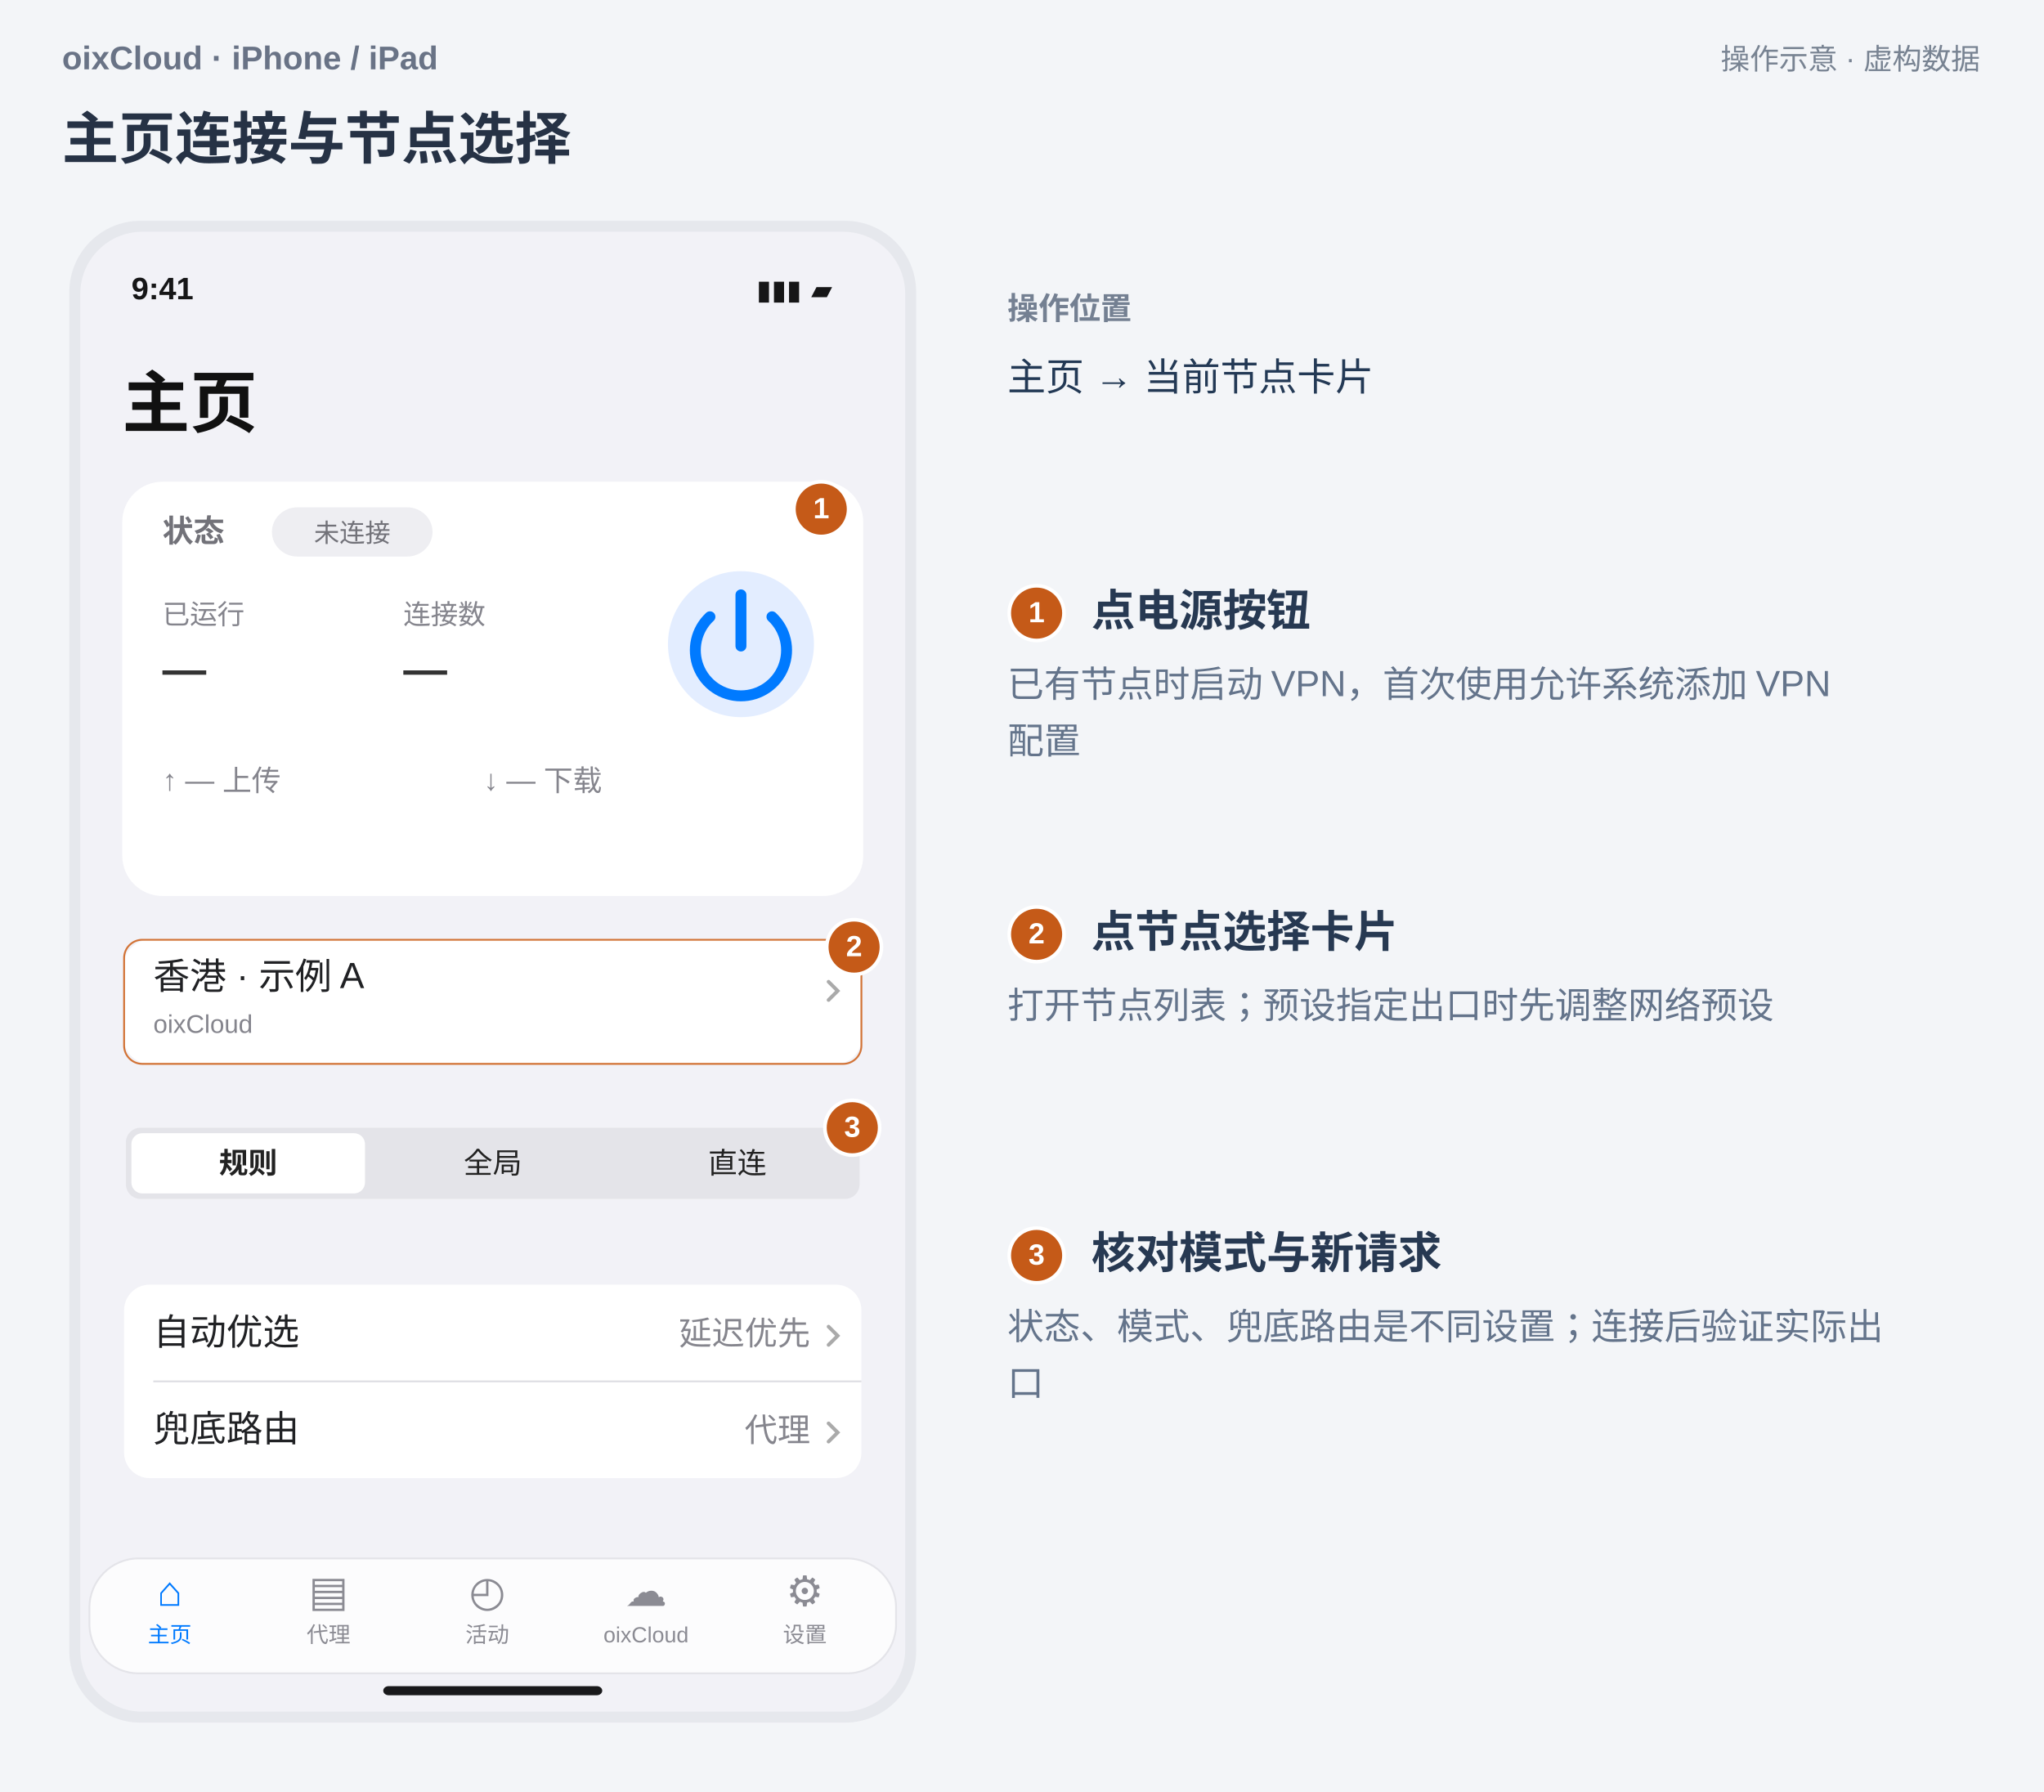
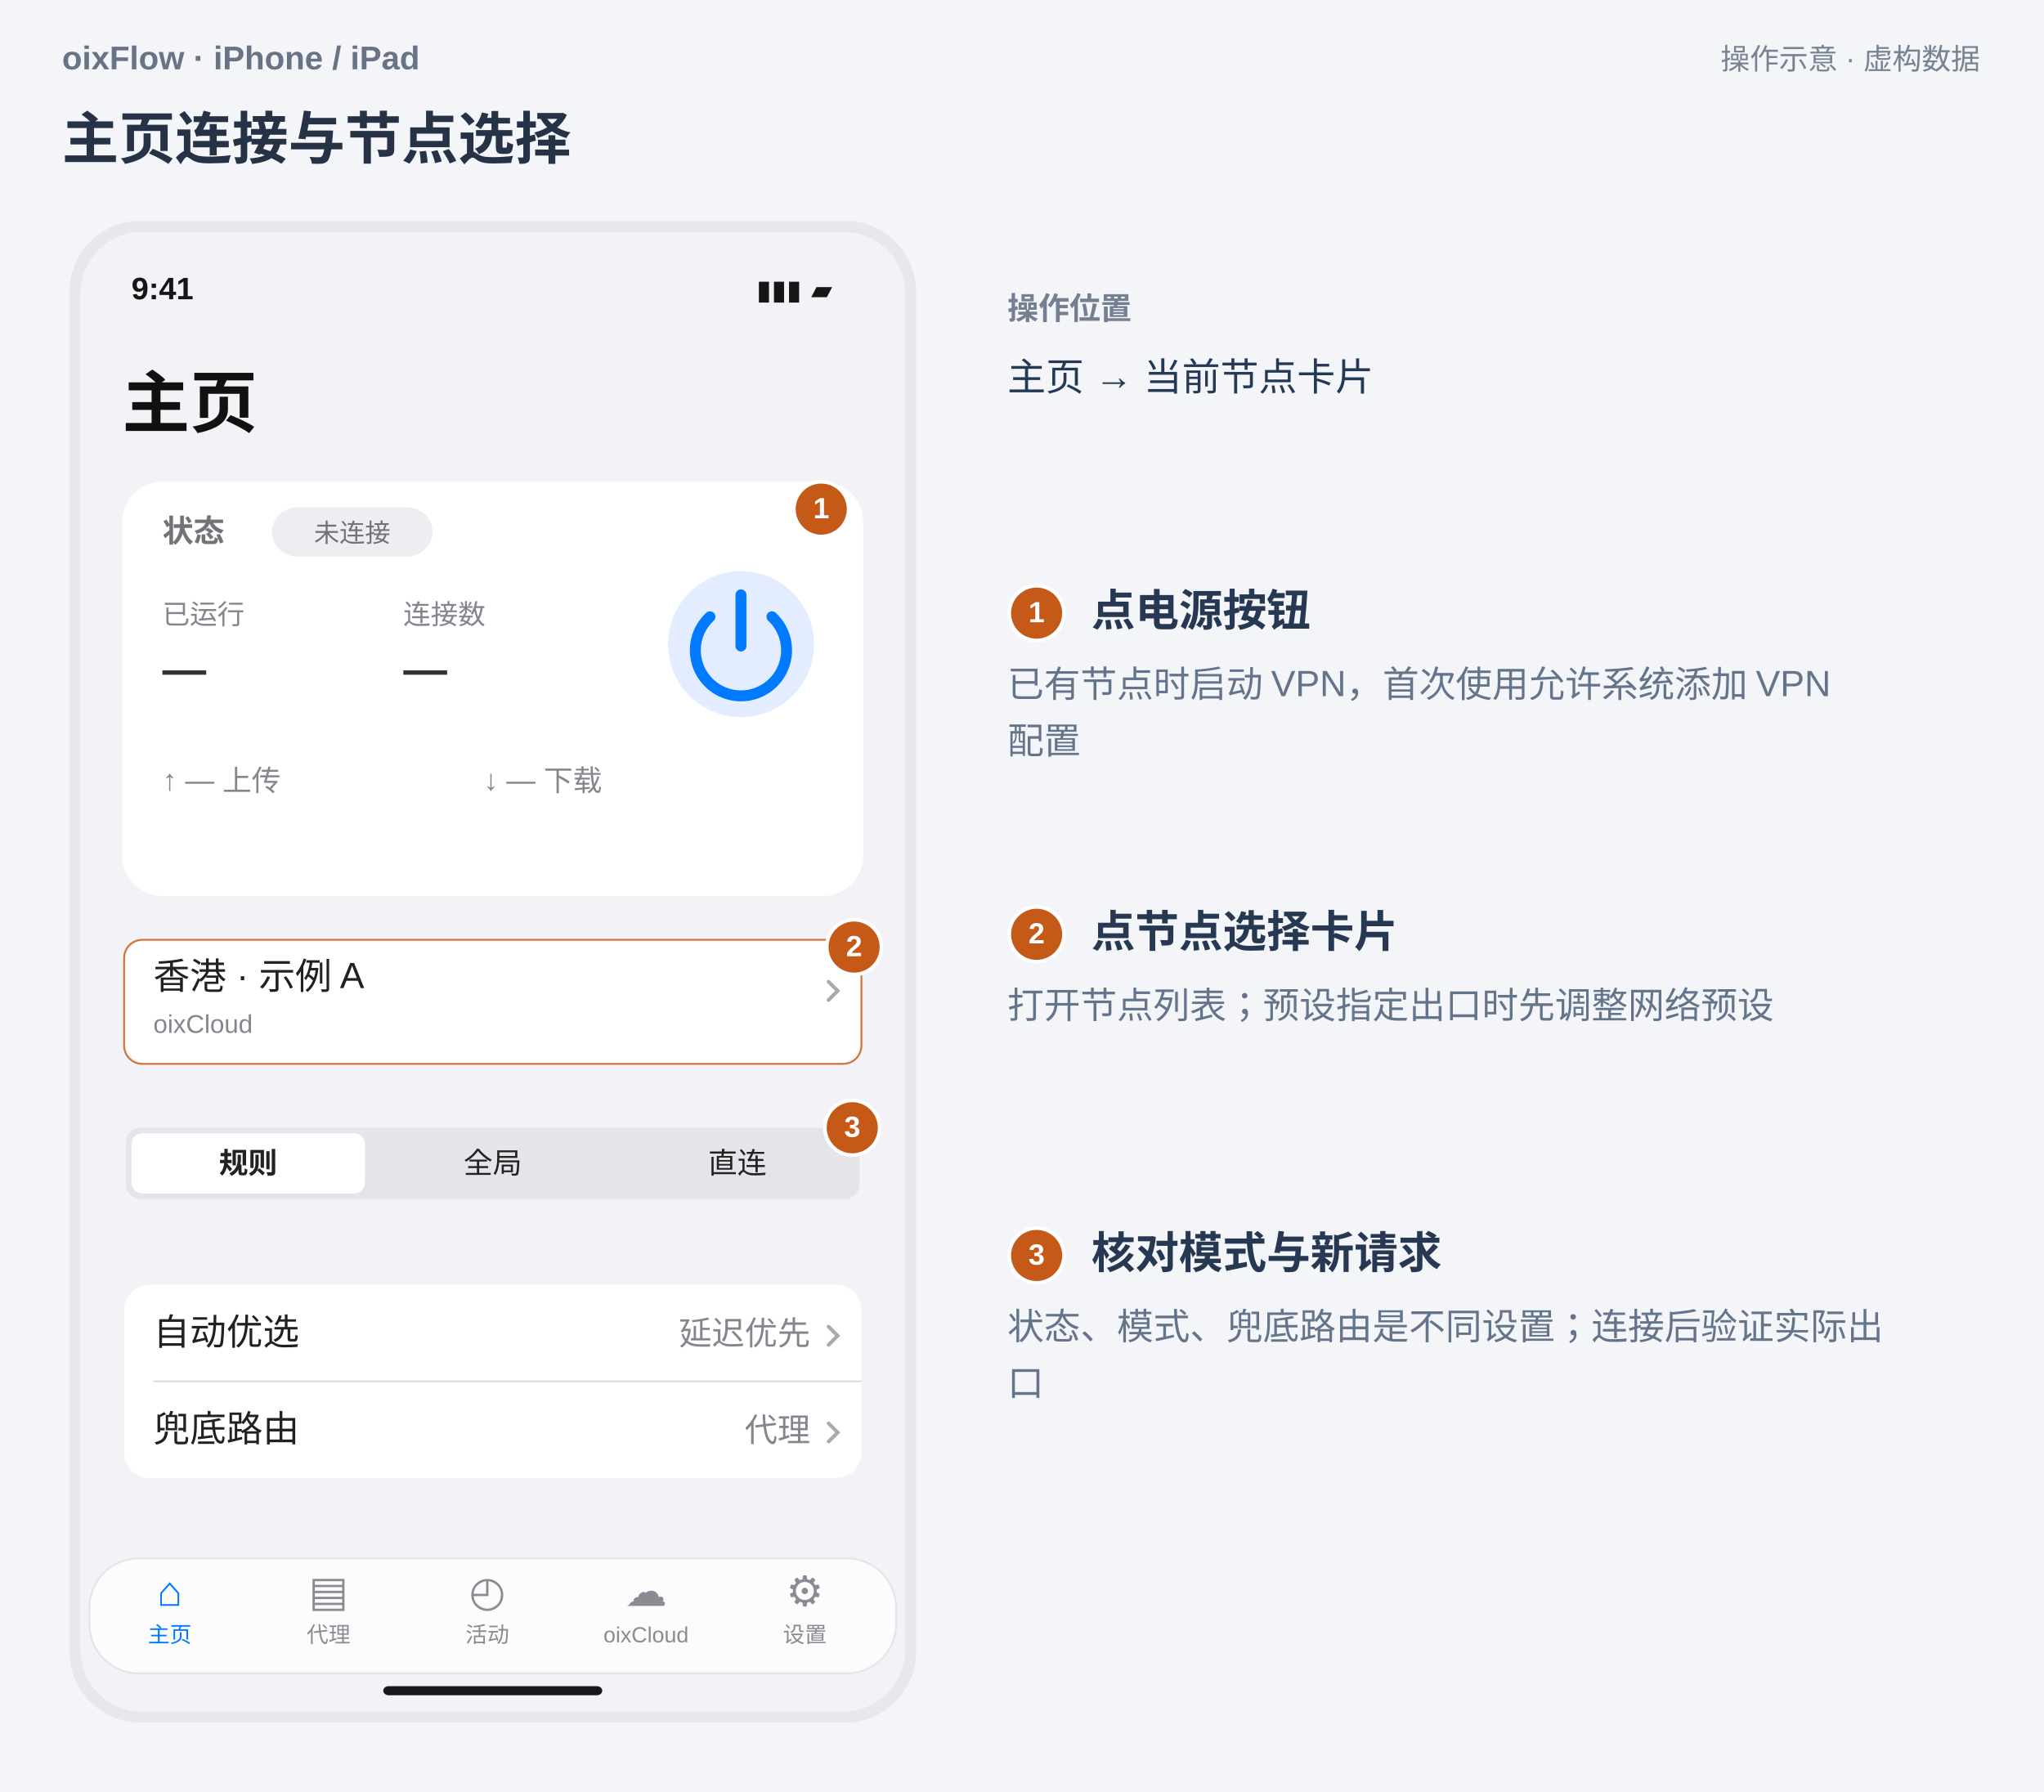
<svg xmlns="http://www.w3.org/2000/svg" width="1120" height="982" viewBox="0 0 1120 982" role="img" aria-labelledby="title desc">
  <g font-family="-apple-system,BlinkMacSystemFont,'PingFang SC','Segoe UI',Arial,sans-serif">
    <rect x="0" y="0" width="1120" height="982" rx="0" fill="#f3f5f8" stroke="none" />
-     <text x="34" y="38" font-size="18" fill="#697386" font-weight="600" text-anchor="start">oixCloud · iPhone / iPad</text>
+     <text x="34" y="38" font-size="18" fill="#697386" font-weight="600" text-anchor="start">oixFlow · iPhone / iPad</text>
    <text x="1085" y="38" font-size="16" fill="#788392" font-weight="500" text-anchor="end">操作示意 · 虚构数据</text>
    <text x="34" y="87" font-size="31" fill="#263245" font-weight="700" text-anchor="start">主页连接与节点选择</text>
    <rect x="38" y="121" width="464" height="823" rx="39" fill="#e6e8ed" stroke="none" />
    <rect x="44" y="127" width="452" height="811" rx="34" fill="#f2f2f7" stroke="none" />
    <text x="72" y="164" font-size="17" fill="#161617" font-weight="650" text-anchor="start">9:41</text>
    <text x="456" y="164" font-size="15" fill="#161617" font-weight="600" text-anchor="end">▮▮▮  ▰</text>
    <text x="67" y="234" font-size="37" fill="#111" font-weight="700" text-anchor="start">主页</text>
    <rect x="49" y="854" width="442" height="63" rx="27" fill="#fcfcfd" stroke="#e4e4e9" />
    <text x="93" y="880" font-size="23" fill="#007aff" font-weight="500" text-anchor="middle">⌂</text>
    <text x="93" y="900" font-size="12" fill="#007aff" font-weight="500" text-anchor="middle">主页</text>
    <text x="180" y="880" font-size="23" fill="#8b8b93" font-weight="500" text-anchor="middle">▤</text>
    <text x="180" y="900" font-size="12" fill="#8b8b93" font-weight="500" text-anchor="middle">代理</text>
    <text x="267" y="880" font-size="23" fill="#8b8b93" font-weight="500" text-anchor="middle">◴</text>
    <text x="267" y="900" font-size="12" fill="#8b8b93" font-weight="500" text-anchor="middle">活动</text>
    <text x="354" y="880" font-size="23" fill="#8b8b93" font-weight="500" text-anchor="middle">☁</text>
    <text x="354" y="900" font-size="12" fill="#8b8b93" font-weight="500" text-anchor="middle">oixCloud</text>
    <text x="441" y="880" font-size="23" fill="#8b8b93" font-weight="500" text-anchor="middle">⚙</text>
    <text x="441" y="900" font-size="12" fill="#8b8b93" font-weight="500" text-anchor="middle">设置</text>
    <rect x="210" y="924" width="120" height="5" rx="3" fill="#19191b" stroke="none" />
    <rect x="67" y="264" width="406" height="227" rx="22" fill="#fff" stroke="none" />
    <text x="89" y="297" font-size="17" fill="#727279" font-weight="600" text-anchor="start">状态</text>
    <rect x="149" y="278" width="88" height="27" rx="14" fill="#eeeef2" stroke="none" />
    <text x="193" y="297" font-size="14" fill="#727279" font-weight="500" text-anchor="middle">未连接</text>
    <text x="89" y="342" font-size="15" fill="#85858d" font-weight="400" text-anchor="start">已运行</text>
    <text x="89" y="375" font-size="24" fill="#333" font-weight="600" text-anchor="start">—</text>
    <text x="221" y="342" font-size="15" fill="#85858d" font-weight="400" text-anchor="start">连接数</text>
    <text x="221" y="375" font-size="24" fill="#333" font-weight="600" text-anchor="start">—</text>
    <circle cx="406" cy="353" r="40" fill="#e3edff" stroke="none" stroke-width="1" />
    <path d="M389 338a25 25 0 1 0 34 0M406 326v28" fill="none" stroke="#007aff" stroke-width="6" stroke-linecap="round" />
    <circle cx="450" cy="279" r="15" fill="#c55a18" stroke="#fff" stroke-width="2" />
    <text x="450" y="284" font-size="16" fill="#fff" font-weight="700" text-anchor="middle">1</text>
    <text x="89" y="433" font-size="16" fill="#85858d" font-weight="400" text-anchor="start">↑  —     上传</text>
    <text x="265" y="433" font-size="16" fill="#85858d" font-weight="400" text-anchor="start">↓  —     下载</text>
    <rect x="68" y="515" width="404" height="68" rx="14" fill="#fff" stroke="none" />
    <text x="84" y="542" font-size="20" fill="#202124" font-weight="400" text-anchor="start">香港 · 示例 A</text>
    <text x="84" y="566" font-size="14" fill="#85858d" font-weight="400" text-anchor="start">oixCloud</text>
    <path d="M454 538l5 5-5 5" fill="none" stroke="#aaa" stroke-width="2" stroke-linecap="round" />
    <rect x="68" y="515" width="404" height="68" rx="10" fill="none" stroke="#d27336" />
    <circle cx="468" cy="519" r="15" fill="#c55a18" stroke="#fff" stroke-width="2" />
    <text x="468" y="524" font-size="16" fill="#fff" font-weight="700" text-anchor="middle">2</text>
    <rect x="69" y="618" width="402" height="39" rx="8" fill="#e4e4e9" stroke="none" />
    <rect x="72" y="621" width="128" height="33" rx="6" fill="#fff" stroke="none" />
    <text x="136" y="643" font-size="16" fill="#222" font-weight="600" text-anchor="middle">规则</text>
    <text x="270" y="643" font-size="16" fill="#222" font-weight="400" text-anchor="middle">全局</text>
    <text x="404" y="643" font-size="16" fill="#222" font-weight="400" text-anchor="middle">直连</text>
    <circle cx="467" cy="618" r="15" fill="#c55a18" stroke="#fff" stroke-width="2" />
    <text x="467" y="623" font-size="16" fill="#fff" font-weight="700" text-anchor="middle">3</text>
    <rect x="68" y="704" width="404" height="106" rx="14" fill="#fff" stroke="none" />
    <text x="84" y="737" font-size="20" fill="#202124" font-weight="400" text-anchor="start">自动优选</text>
    <text x="444" y="737" font-size="18" fill="#85858d" font-weight="400" text-anchor="end">延迟优先</text>
    <path d="M454 727l5 5-5 5" fill="none" stroke="#aaa" stroke-width="2" stroke-linecap="round" />
    <path d="M84 757H472" stroke="#dedee3" stroke-width="1" />
    <text x="84" y="790" font-size="20" fill="#202124" font-weight="400" text-anchor="start">兜底路由</text>
    <text x="444" y="790" font-size="18" fill="#85858d" font-weight="400" text-anchor="end">代理</text>
    <path d="M454 780l5 5-5 5" fill="none" stroke="#aaa" stroke-width="2" stroke-linecap="round" />
    <text x="552" y="175" font-size="17" fill="#748092" font-weight="600" text-anchor="start">操作位置</text>
    <text x="552" y="214" font-size="21" fill="#233955" font-weight="400" text-anchor="start">主页 → 当前节点卡片</text>
    <circle cx="568" cy="336" r="15" fill="#c55a18" stroke="#fff" stroke-width="2" />
    <text x="568" y="341" font-size="16" fill="#fff" font-weight="700" text-anchor="middle">1</text>
    <text x="598" y="343" font-size="24" fill="#273952" font-weight="600" text-anchor="start">点电源按钮</text>
    <text x="552" y="382" font-size="20" fill="#64748b" font-weight="400" text-anchor="start">已有节点时启动 VPN，首次使用允许系统添加 VPN</text>
    <text x="552" y="413" font-size="20" fill="#64748b" font-weight="400" text-anchor="start">配置</text>
    <circle cx="568" cy="512" r="15" fill="#c55a18" stroke="#fff" stroke-width="2" />
    <text x="568" y="517" font-size="16" fill="#fff" font-weight="700" text-anchor="middle">2</text>
    <text x="598" y="519" font-size="24" fill="#273952" font-weight="600" text-anchor="start">点节点选择卡片</text>
    <text x="552" y="558" font-size="20" fill="#64748b" font-weight="400" text-anchor="start">打开节点列表；预设指定出口时先调整网络预设</text>
    <circle cx="568" cy="688" r="15" fill="#c55a18" stroke="#fff" stroke-width="2" />
    <text x="568" y="693" font-size="16" fill="#fff" font-weight="700" text-anchor="middle">3</text>
    <text x="598" y="695" font-size="24" fill="#273952" font-weight="600" text-anchor="start">核对模式与新请求</text>
    <text x="552" y="734" font-size="20" fill="#64748b" font-weight="400" text-anchor="start">状态、模式、兜底路由是不同设置；连接后验证实际出</text>
    <text x="552" y="765" font-size="20" fill="#64748b" font-weight="400" text-anchor="start">口</text>
  </g>
</svg>
